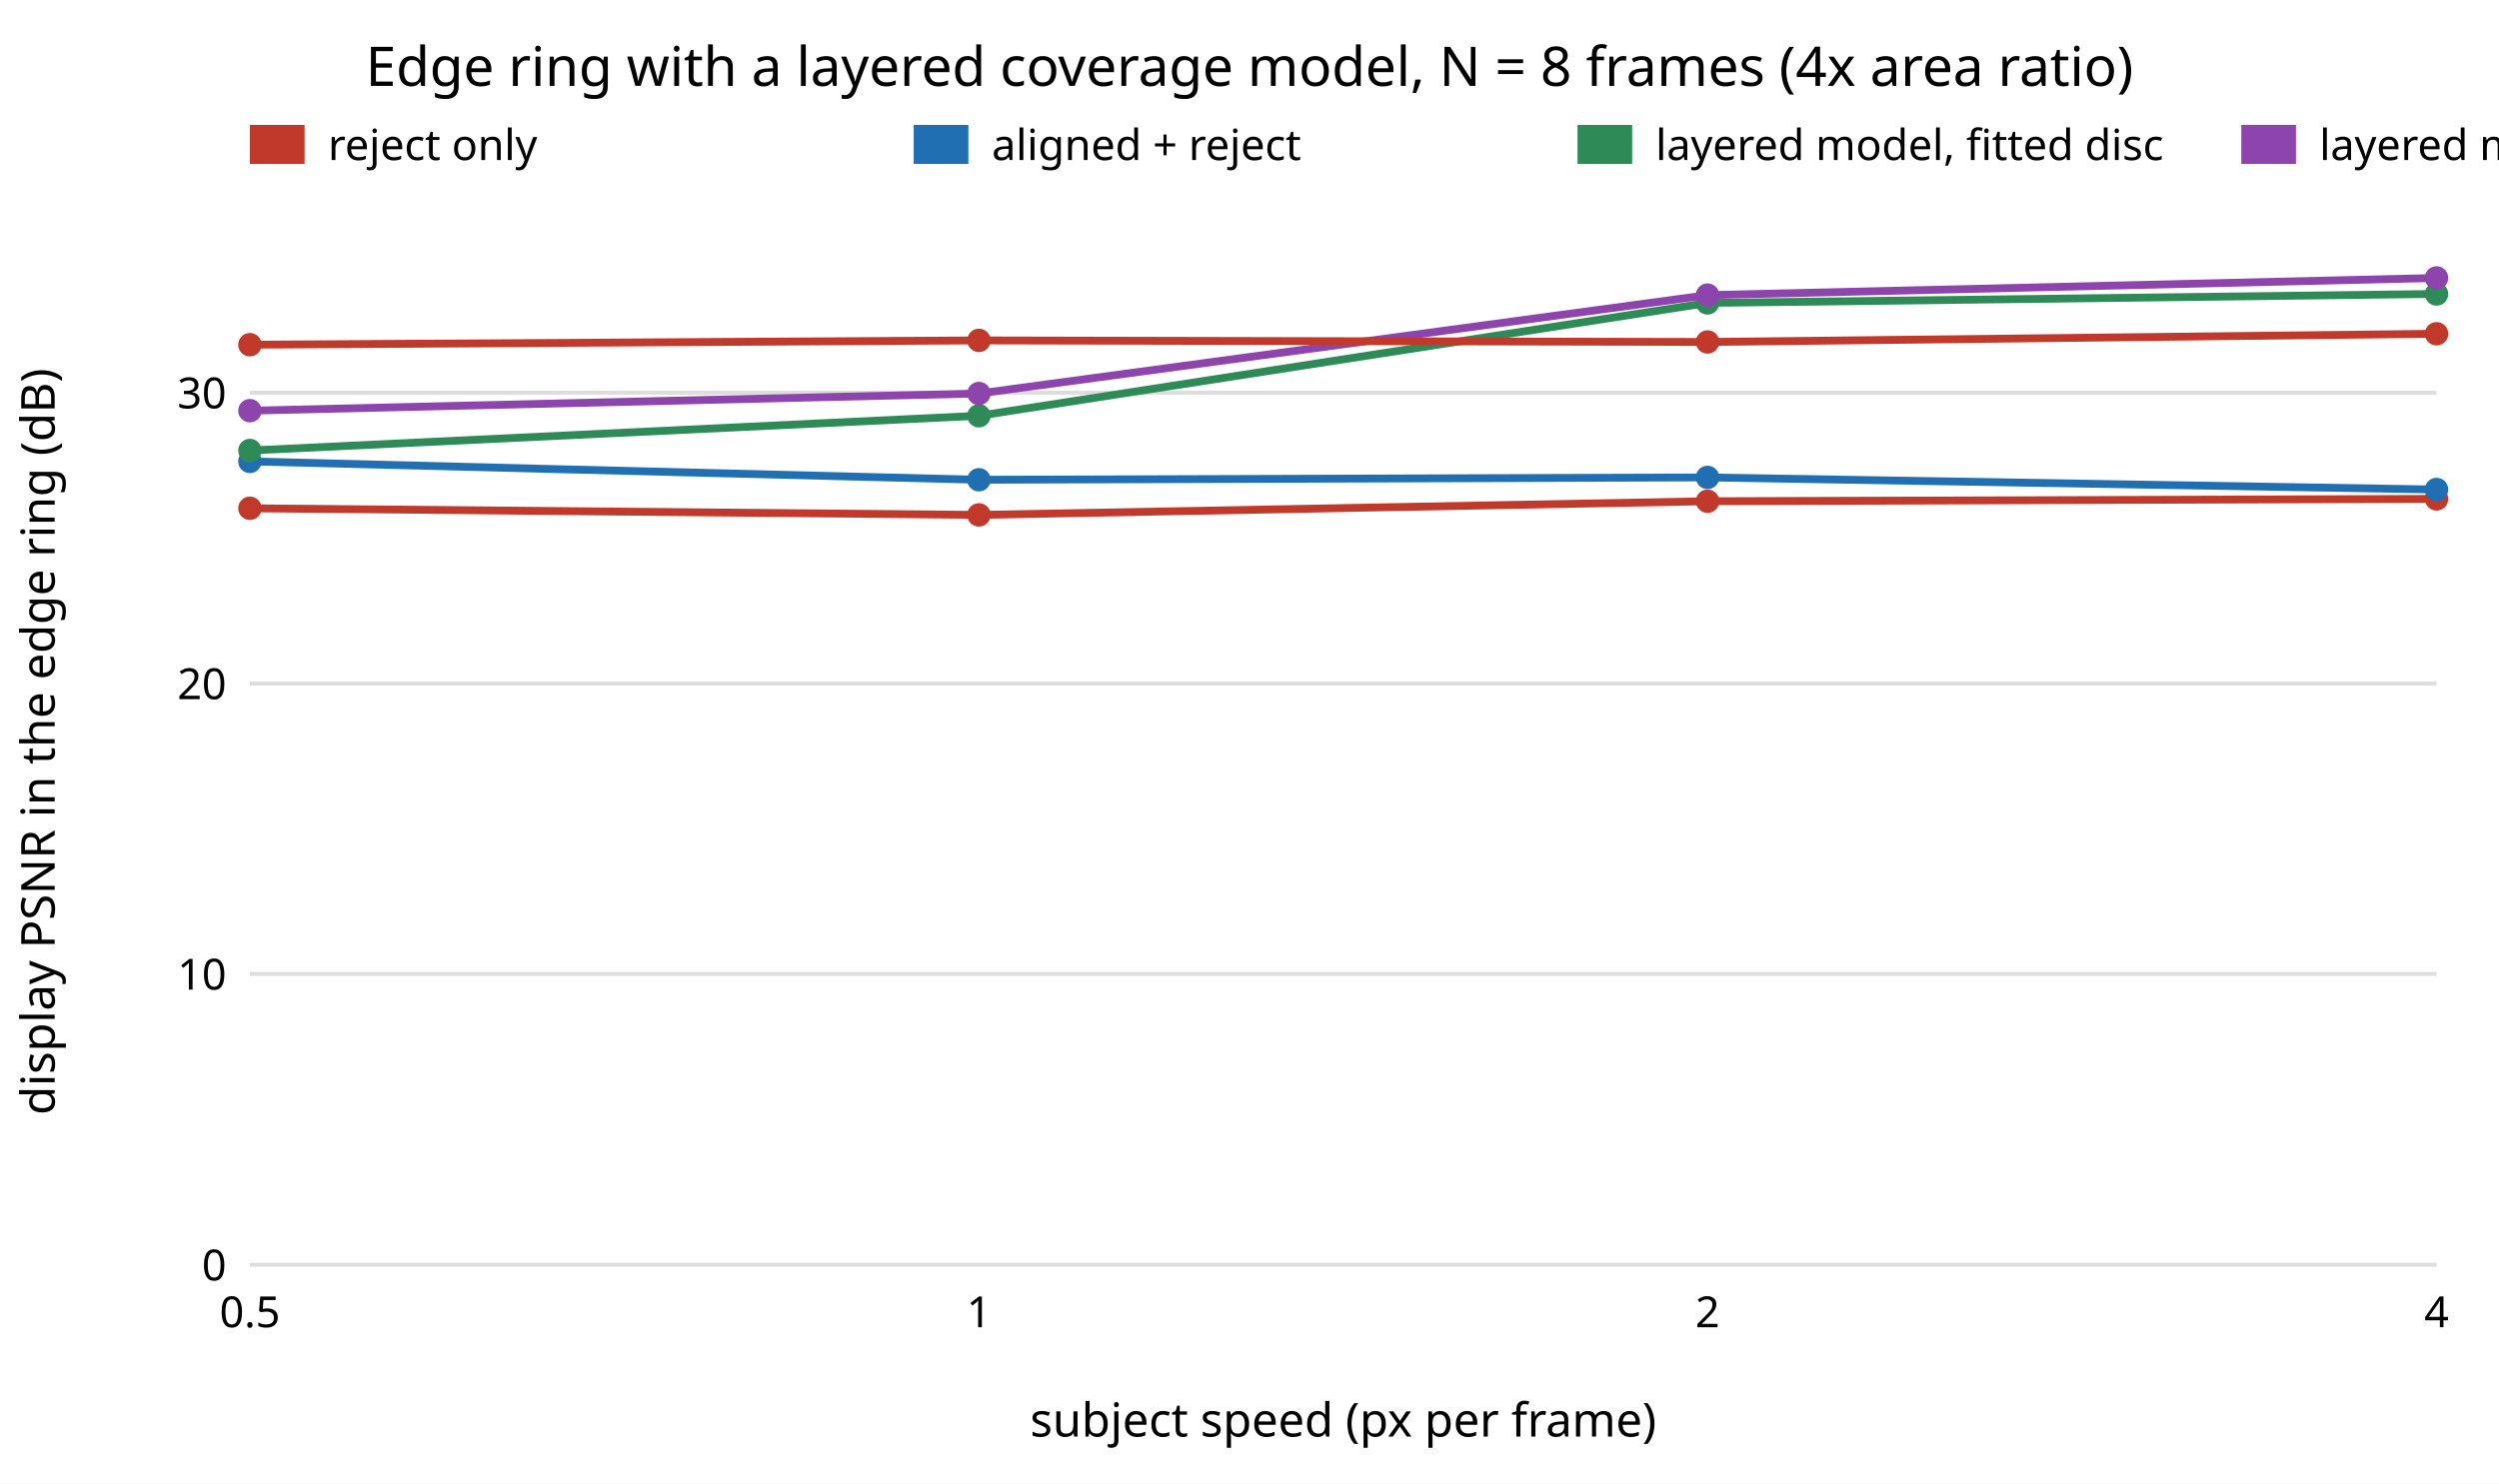
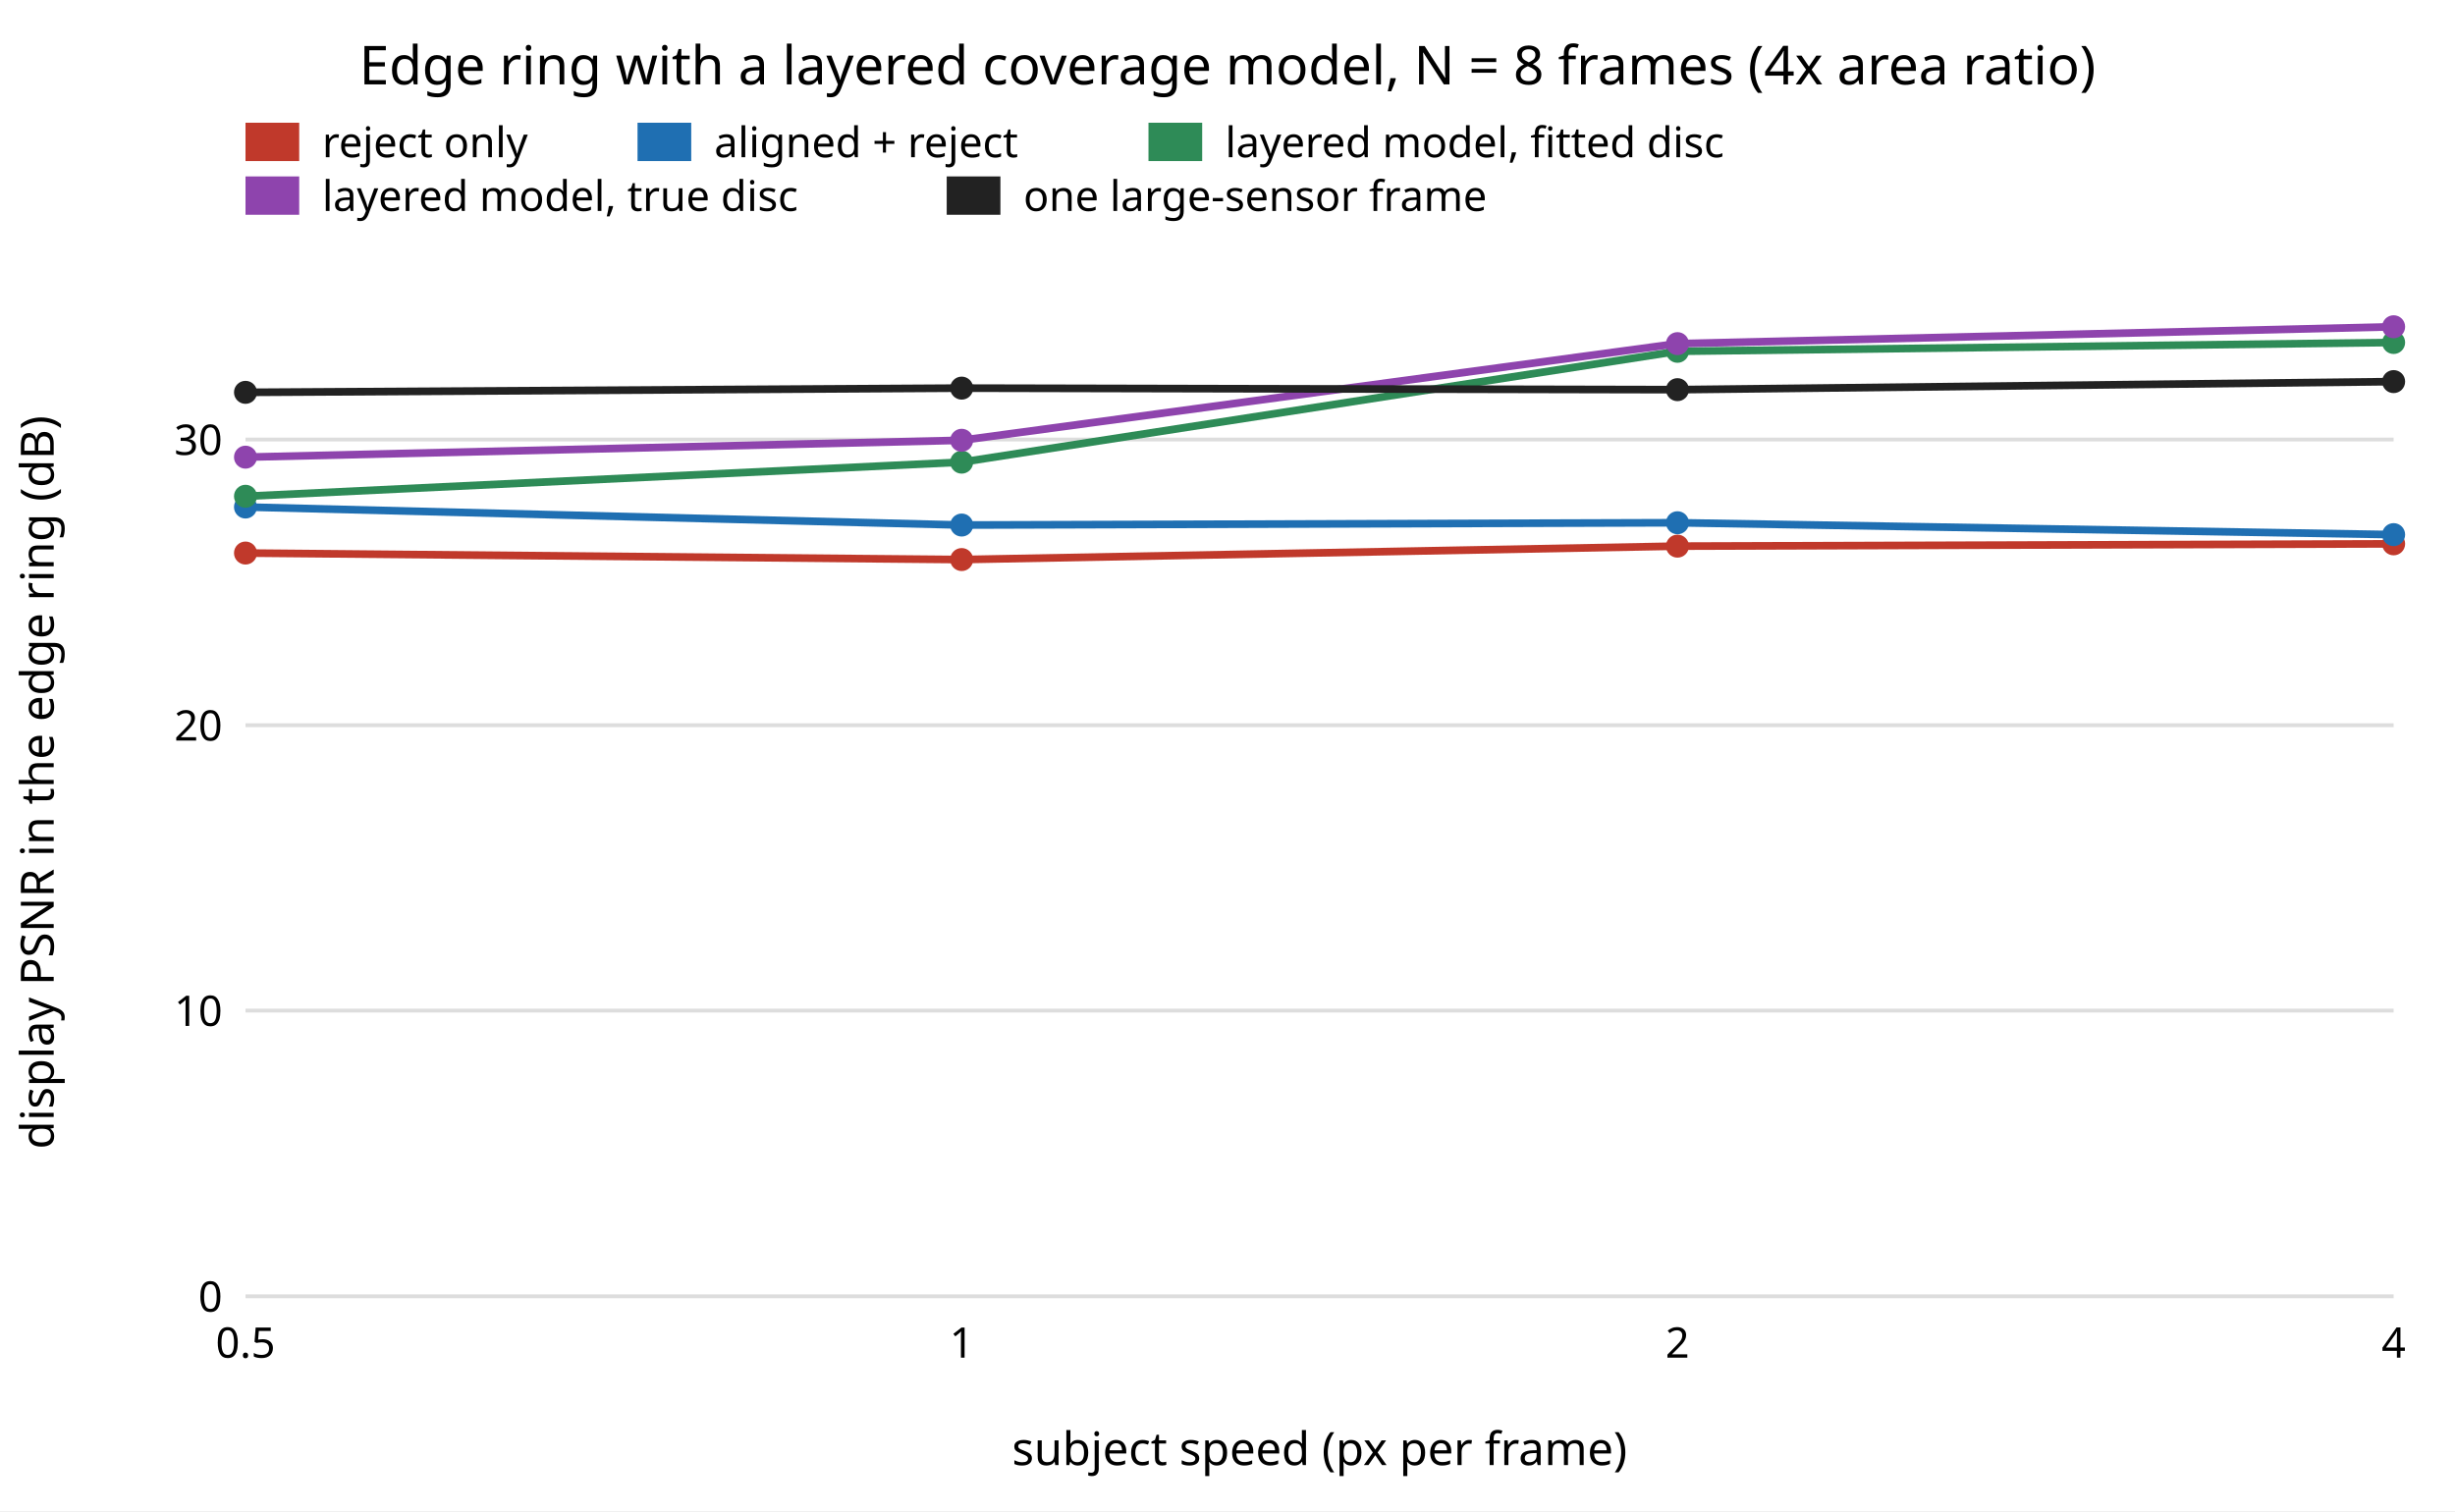
- <svg xmlns="http://www.w3.org/2000/svg" viewBox="0 0 640 380" role="img" aria-label="Line plot of display PSNR in the edge ring against subject speed; the layered coverage model reaches the large frame from 2 px per frame">
-   <rect width="640" height="380" fill="#fff" />
+ <svg xmlns="http://www.w3.org/2000/svg" viewBox="0 0 640 394" role="img" aria-label="Line plot of display PSNR in the edge ring against subject speed; the layered coverage model reaches the large frame from 2 px per frame">
+   <rect width="640" height="394" fill="#fff" />
  <text x="320.0" y="22" text-anchor="middle" font-family="sans-serif" font-size="14">Edge ring with a layered coverage model, N = 8 frames (4x area ratio)</text>
-   <line x1="64" x2="624" y1="324.0" y2="324.0" stroke="#ddd" />
-   <text x="58" y="328.0" text-anchor="end" font-family="sans-serif" font-size="11">0</text>
-   <line x1="64" x2="624" y1="249.5" y2="249.5" stroke="#ddd" />
-   <text x="58" y="253.5" text-anchor="end" font-family="sans-serif" font-size="11">10</text>
-   <line x1="64" x2="624" y1="175.1" y2="175.1" stroke="#ddd" />
-   <text x="58" y="179.1" text-anchor="end" font-family="sans-serif" font-size="11">20</text>
-   <line x1="64" x2="624" y1="100.6" y2="100.6" stroke="#ddd" />
-   <text x="58" y="104.6" text-anchor="end" font-family="sans-serif" font-size="11">30</text>
-   <text x="64.0" y="340" text-anchor="middle" font-family="sans-serif" font-size="11">0.5</text>
-   <text x="250.7" y="340" text-anchor="middle" font-family="sans-serif" font-size="11">1</text>
-   <text x="437.3" y="340" text-anchor="middle" font-family="sans-serif" font-size="11">2</text>
-   <text x="624.0" y="340" text-anchor="middle" font-family="sans-serif" font-size="11">4</text>
-   <text x="344.0" y="368" text-anchor="middle" font-family="sans-serif" font-size="12">subject speed (px per frame)</text>
-   <text x="14" y="190.0" text-anchor="middle" font-family="sans-serif" font-size="12" transform="rotate(-90 14 190.0)">display PSNR in the edge ring (dB)</text>
-   <polyline points="64.0,130.2 250.7,131.9 437.3,128.4 624.0,127.8" fill="none" stroke="#c0392b" stroke-width="2" />
-   <circle cx="64.0" cy="130.2" r="3" fill="#c0392b" />
-   <circle cx="250.7" cy="131.9" r="3" fill="#c0392b" />
-   <circle cx="437.3" cy="128.4" r="3" fill="#c0392b" />
-   <circle cx="624.0" cy="127.8" r="3" fill="#c0392b" />
+   <line x1="64" x2="624" y1="338.0" y2="338.0" stroke="#ddd" />
+   <text x="58" y="342.0" text-anchor="end" font-family="sans-serif" font-size="11">0</text>
+   <line x1="64" x2="624" y1="263.5" y2="263.5" stroke="#ddd" />
+   <text x="58" y="267.5" text-anchor="end" font-family="sans-serif" font-size="11">10</text>
+   <line x1="64" x2="624" y1="189.1" y2="189.1" stroke="#ddd" />
+   <text x="58" y="193.1" text-anchor="end" font-family="sans-serif" font-size="11">20</text>
+   <line x1="64" x2="624" y1="114.6" y2="114.6" stroke="#ddd" />
+   <text x="58" y="118.6" text-anchor="end" font-family="sans-serif" font-size="11">30</text>
+   <text x="64.0" y="354" text-anchor="middle" font-family="sans-serif" font-size="11">0.5</text>
+   <text x="250.7" y="354" text-anchor="middle" font-family="sans-serif" font-size="11">1</text>
+   <text x="437.3" y="354" text-anchor="middle" font-family="sans-serif" font-size="11">2</text>
+   <text x="624.0" y="354" text-anchor="middle" font-family="sans-serif" font-size="11">4</text>
+   <text x="344.0" y="382" text-anchor="middle" font-family="sans-serif" font-size="12">subject speed (px per frame)</text>
+   <text x="14" y="204.0" text-anchor="middle" font-family="sans-serif" font-size="12" transform="rotate(-90 14 204.0)">display PSNR in the edge ring (dB)</text>
+   <polyline points="64.0,144.2 250.7,145.9 437.3,142.4 624.0,141.8" fill="none" stroke="#c0392b" stroke-width="2" />
+   <circle cx="64.0" cy="144.2" r="3" fill="#c0392b" />
+   <circle cx="250.7" cy="145.9" r="3" fill="#c0392b" />
+   <circle cx="437.3" cy="142.4" r="3" fill="#c0392b" />
+   <circle cx="624.0" cy="141.8" r="3" fill="#c0392b" />
  <rect x="64" y="32" width="14" height="10" fill="#c0392b" />
  <text x="84" y="41" font-family="sans-serif" font-size="11">reject only</text>
-   <polyline points="64.0,118.2 250.7,122.9 437.3,122.3 624.0,125.4" fill="none" stroke="#1f6fb2" stroke-width="2" />
-   <circle cx="64.0" cy="118.2" r="3" fill="#1f6fb2" />
-   <circle cx="250.7" cy="122.9" r="3" fill="#1f6fb2" />
-   <circle cx="437.3" cy="122.3" r="3" fill="#1f6fb2" />
-   <circle cx="624.0" cy="125.4" r="3" fill="#1f6fb2" />
-   <rect x="234" y="32" width="14" height="10" fill="#1f6fb2" />
-   <text x="254" y="41" font-family="sans-serif" font-size="11">aligned + reject</text>
-   <polyline points="64.0,115.4 250.7,106.5 437.3,77.6 624.0,75.3" fill="none" stroke="#2e8b57" stroke-width="2" />
-   <circle cx="64.0" cy="115.4" r="3" fill="#2e8b57" />
-   <circle cx="250.7" cy="106.5" r="3" fill="#2e8b57" />
-   <circle cx="437.3" cy="77.6" r="3" fill="#2e8b57" />
-   <circle cx="624.0" cy="75.3" r="3" fill="#2e8b57" />
-   <rect x="404" y="32" width="14" height="10" fill="#2e8b57" />
-   <text x="424" y="41" font-family="sans-serif" font-size="11">layered model, fitted disc</text>
-   <polyline points="64.0,105.2 250.7,100.8 437.3,75.6 624.0,71.2" fill="none" stroke="#8e44ad" stroke-width="2" />
-   <circle cx="64.0" cy="105.2" r="3" fill="#8e44ad" />
-   <circle cx="250.7" cy="100.8" r="3" fill="#8e44ad" />
-   <circle cx="437.3" cy="75.6" r="3" fill="#8e44ad" />
-   <circle cx="624.0" cy="71.2" r="3" fill="#8e44ad" />
-   <rect x="574" y="32" width="14" height="10" fill="#8e44ad" />
-   <text x="594" y="41" font-family="sans-serif" font-size="11">layered model, true disc</text>
-   <polyline points="64.0,88.3 250.7,87.2 437.3,87.6 624.0,85.5" fill="none" stroke="#c0392b" stroke-width="2" />
-   <circle cx="64.0" cy="88.3" r="3" fill="#c0392b" />
-   <circle cx="250.7" cy="87.2" r="3" fill="#c0392b" />
-   <circle cx="437.3" cy="87.6" r="3" fill="#c0392b" />
-   <circle cx="624.0" cy="85.5" r="3" fill="#c0392b" />
-   <rect x="744" y="32" width="14" height="10" fill="#c0392b" />
-   <text x="764" y="41" font-family="sans-serif" font-size="11">one large-sensor frame</text>
+   <polyline points="64.0,132.2 250.7,136.9 437.3,136.3 624.0,139.4" fill="none" stroke="#1f6fb2" stroke-width="2" />
+   <circle cx="64.0" cy="132.2" r="3" fill="#1f6fb2" />
+   <circle cx="250.7" cy="136.9" r="3" fill="#1f6fb2" />
+   <circle cx="437.3" cy="136.3" r="3" fill="#1f6fb2" />
+   <circle cx="624.0" cy="139.4" r="3" fill="#1f6fb2" />
+   <rect x="166.2" y="32" width="14" height="10" fill="#1f6fb2" />
+   <text x="186.2" y="41" font-family="sans-serif" font-size="11">aligned + reject</text>
+   <polyline points="64.0,129.4 250.7,120.5 437.3,91.6 624.0,89.3" fill="none" stroke="#2e8b57" stroke-width="2" />
+   <circle cx="64.0" cy="129.4" r="3" fill="#2e8b57" />
+   <circle cx="250.7" cy="120.5" r="3" fill="#2e8b57" />
+   <circle cx="437.3" cy="91.6" r="3" fill="#2e8b57" />
+   <circle cx="624.0" cy="89.3" r="3" fill="#2e8b57" />
+   <rect x="299.4" y="32" width="14" height="10" fill="#2e8b57" />
+   <text x="319.4" y="41" font-family="sans-serif" font-size="11">layered model, fitted disc</text>
+   <polyline points="64.0,119.2 250.7,114.8 437.3,89.6 624.0,85.2" fill="none" stroke="#8e44ad" stroke-width="2" />
+   <circle cx="64.0" cy="119.2" r="3" fill="#8e44ad" />
+   <circle cx="250.7" cy="114.8" r="3" fill="#8e44ad" />
+   <circle cx="437.3" cy="89.6" r="3" fill="#8e44ad" />
+   <circle cx="624.0" cy="85.2" r="3" fill="#8e44ad" />
+   <rect x="64" y="46" width="14" height="10" fill="#8e44ad" />
+   <text x="84" y="55" font-family="sans-serif" font-size="11">layered model, true disc</text>
+   <polyline points="64.0,102.3 250.7,101.2 437.3,101.6 624.0,99.5" fill="none" stroke="#222222" stroke-width="2" />
+   <circle cx="64.0" cy="102.3" r="3" fill="#222222" />
+   <circle cx="250.7" cy="101.2" r="3" fill="#222222" />
+   <circle cx="437.3" cy="101.6" r="3" fill="#222222" />
+   <circle cx="624.0" cy="99.5" r="3" fill="#222222" />
+   <rect x="246.8" y="46" width="14" height="10" fill="#222222" />
+   <text x="266.8" y="55" font-family="sans-serif" font-size="11">one large-sensor frame</text>
</svg>
